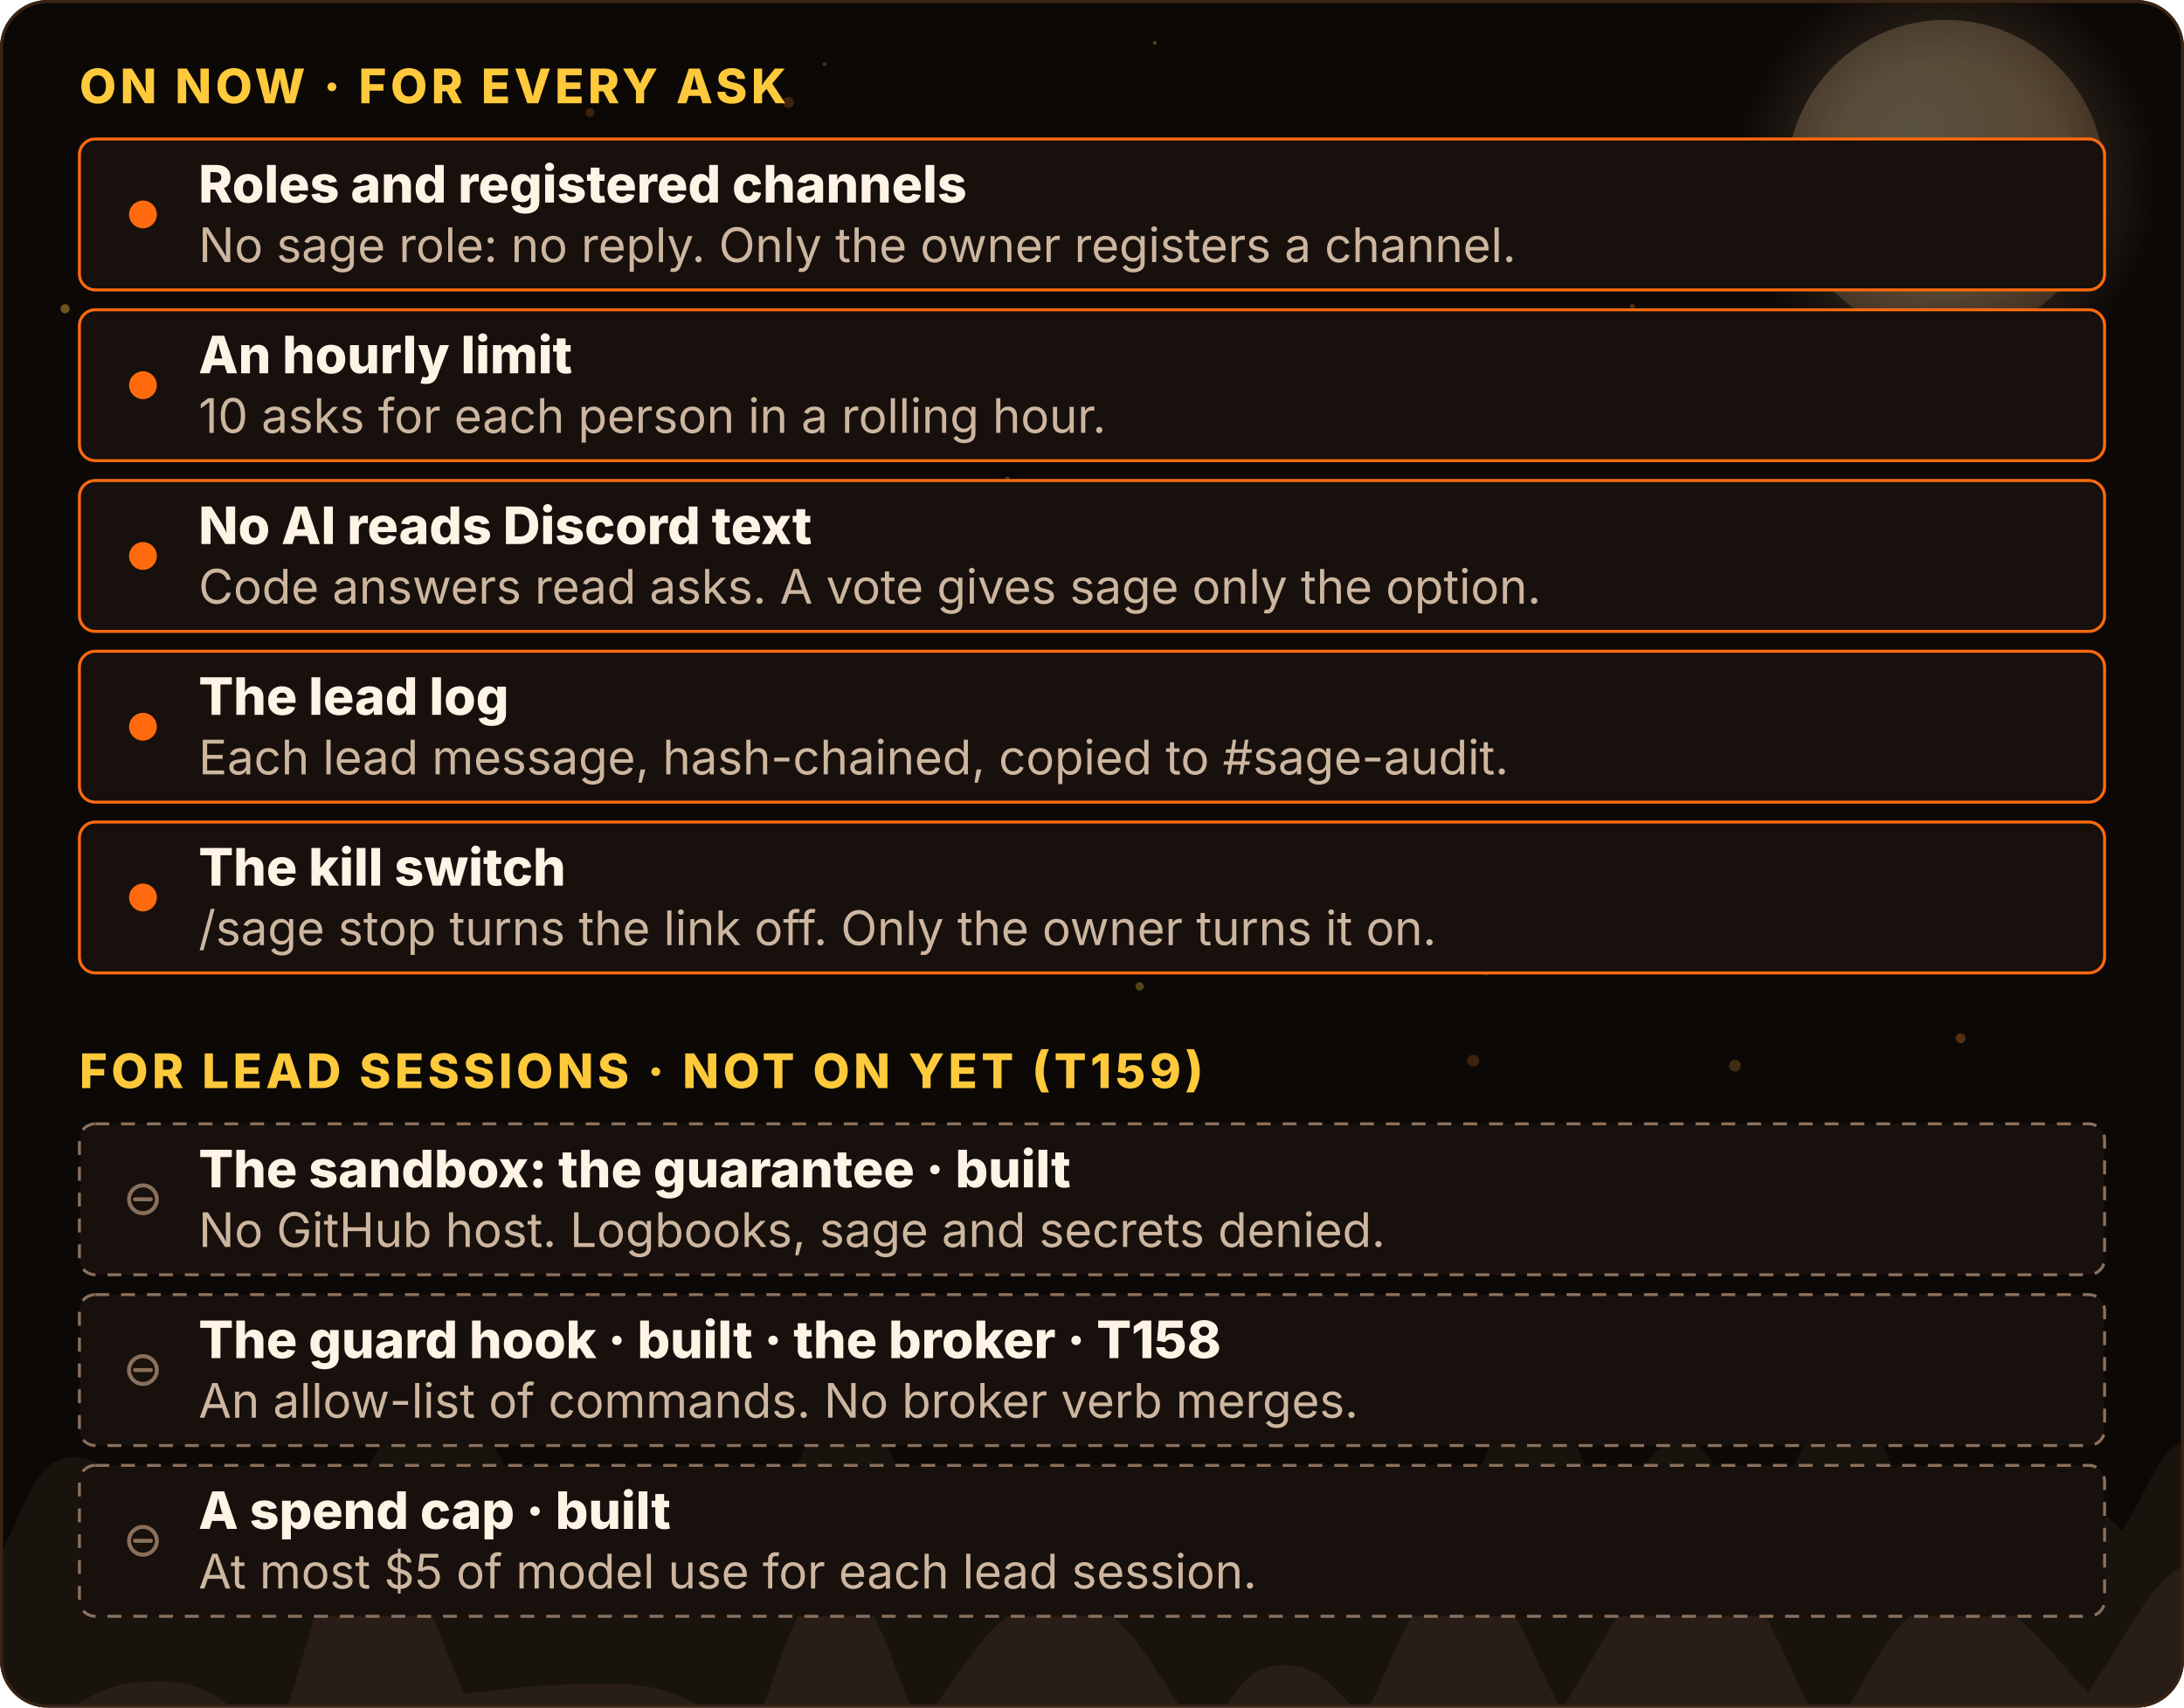
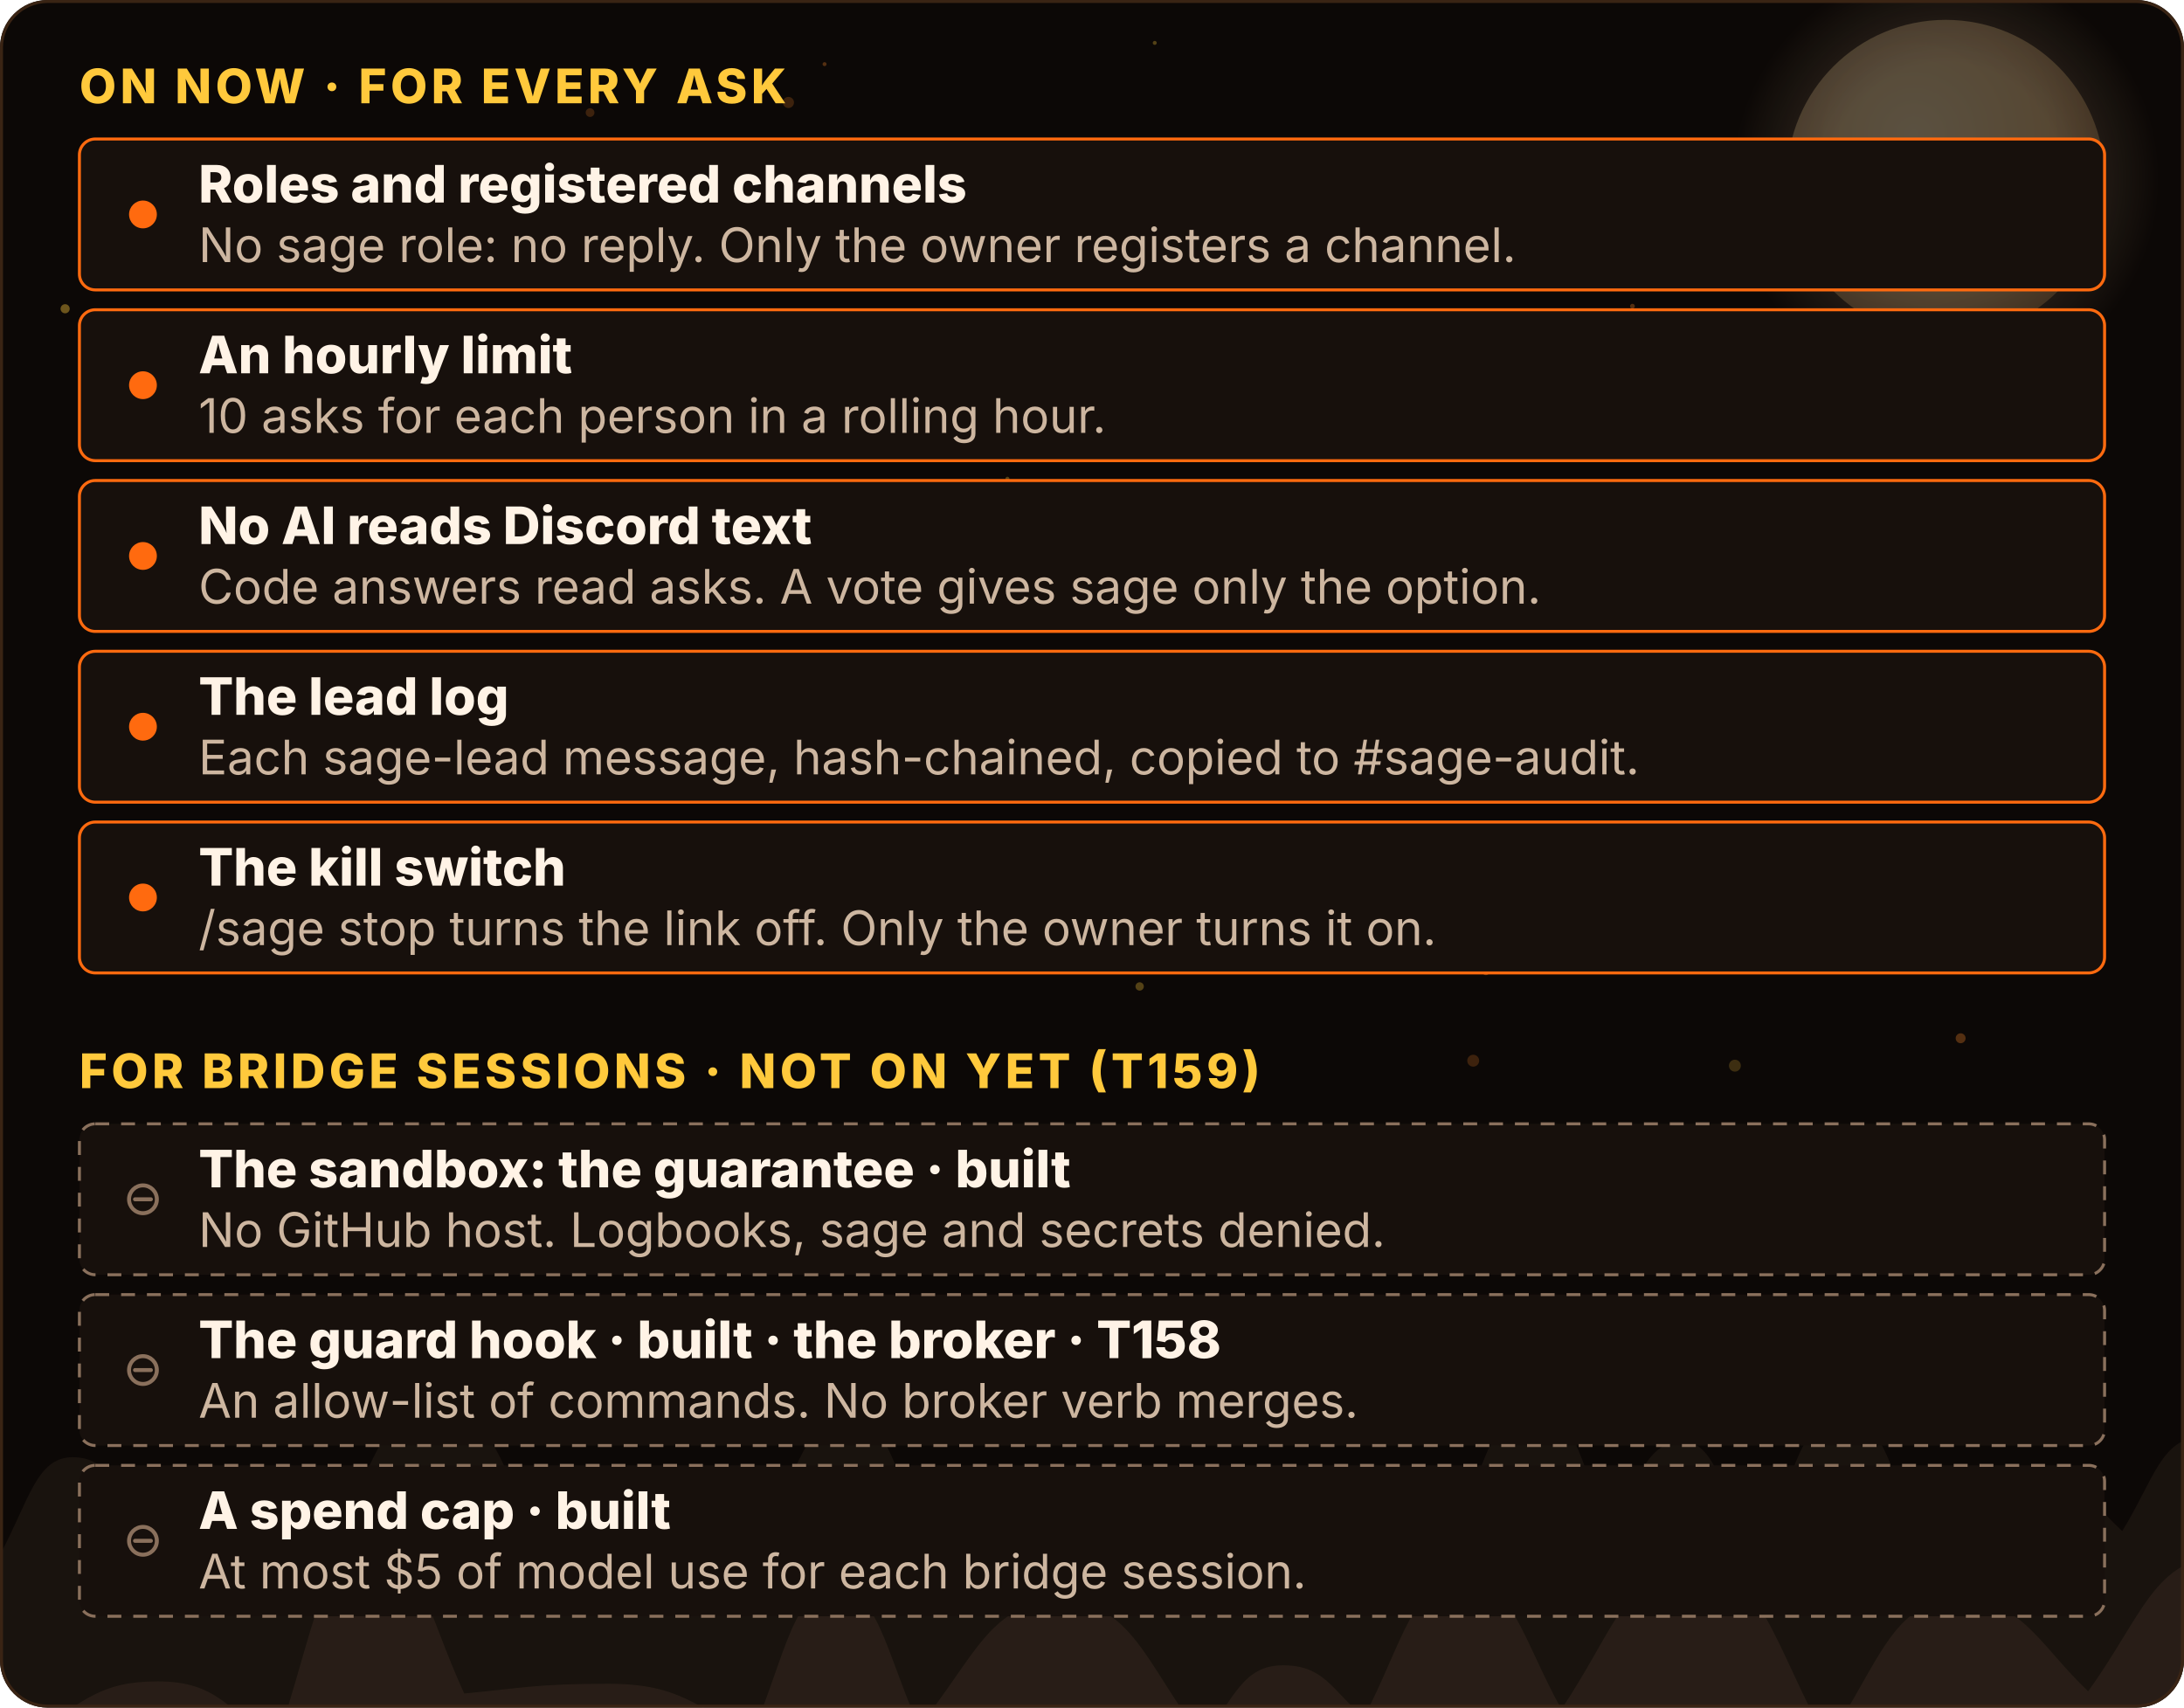
- <svg xmlns="http://www.w3.org/2000/svg" viewBox="0 0 1100 860" width="1100" height="860" role="img" aria-label="The guardrails. On now, for every ask: roles and registered channels, so a member with no sage role gets no reply and only the owner registers a channel; an hourly limit of 10 asks for each person; no AI reads Discord text, because code answers read asks and a vote gives sage only the option; the lead log, hash-chained and copied to #sage-audit; and the kill switch, /sage stop, which only the owner turns back on. For lead sessions, not on yet (T159): the sandbox settings, built, which are the guarantee (G44 A), with no GitHub host and the logbooks, sage and secrets denied; the guard hook, built, and the broker, coming in T158, whose verbs never merge; and a spend cap, built, of 5 dollars of model use for each lead session.">
+ <svg xmlns="http://www.w3.org/2000/svg" viewBox="0 0 1100 860" width="1100" height="860" role="img" aria-label="The guardrails. On now, for every ask: roles and registered channels, so a member with no sage role gets no reply and only the owner registers a channel; an hourly limit of 10 asks for each person; no AI reads Discord text, because code answers read asks and a vote gives sage only the option; the lead log, hash-chained and copied to #sage-audit; and the kill switch, /sage stop, which only the owner turns back on. For bridge sessions, not on yet (T159): the sandbox settings, built, which are the guarantee (G44 A), with no GitHub host and the logbooks, sage and secrets denied; the guard hook, built, and the broker, coming in T158, whose verbs never merge; and a spend cap, built, of 5 dollars of model use for each bridge session.">
  <style>.pulse{animation:pulse 5s ease-in-out infinite}@keyframes pulse{50%{opacity:.55}}@media (prefers-reduced-motion:reduce){.pulse{animation:none}}</style>
  <defs>
    <linearGradient id="safety-d-sky" x1="0" y1="0" x2="0" y2="1">
      <stop offset="0" stop-color="#080605" />
      <stop offset="0.45" stop-color="#1B120C" />
      <stop offset="0.72" stop-color="#22160E" />
      <stop offset="1" stop-color="#0A0706" />
    </linearGradient>
    <radialGradient id="safety-d-haze">
      <stop offset="0" stop-color="#FF8A2A" stop-opacity="0.6" />
      <stop offset="0.5" stop-color="#FF6A0F" stop-opacity="0.2" />
      <stop offset="1" stop-color="#FF6A0F" stop-opacity="0" />
    </radialGradient>
    <radialGradient id="safety-d-moonglow">
      <stop offset="0.55" stop-color="#F2CD96" stop-opacity="0.5" />
      <stop offset="1" stop-color="#F2CD96" stop-opacity="0" />
    </radialGradient>
    <radialGradient id="safety-d-moon" cx="0.4" cy="0.36" r="0.72">
      <stop offset="0" stop-color="#F8E7C6" />
      <stop offset="0.6" stop-color="#E4BC88" />
      <stop offset="1" stop-color="#B8844F" />
    </radialGradient>
    <radialGradient id="safety-d-iris" cx="0.51" cy="0.52" r="0.56">
      <stop offset="0" stop-color="#FFF4C2" />
      <stop offset="0.16" stop-color="#FFD54A" />
      <stop offset="0.4" stop-color="#FDB022" />
      <stop offset="0.66" stop-color="#EE7A0C" />
      <stop offset="0.86" stop-color="#A83E08" />
      <stop offset="1" stop-color="#4A1803" />
    </radialGradient>
    <linearGradient id="safety-d-lid" x1="0" y1="0.34" x2="0" y2="0.96">
      <stop offset="0" stop-color="#000" stop-opacity="0.85" />
      <stop offset="1" stop-color="#000" stop-opacity="0" />
    </linearGradient>
    <linearGradient id="safety-d-markR" x1="0" y1="0.5" x2="1" y2="0.3">
      <stop offset="0" stop-color="#B83A0A" />
      <stop offset="0.55" stop-color="#FF6A0F" />
      <stop offset="1" stop-color="#FFB050" />
    </linearGradient>
    <linearGradient id="safety-d-markL" x1="1" y1="0.5" x2="0" y2="0.3">
      <stop offset="0" stop-color="#B83A0A" />
      <stop offset="0.55" stop-color="#FF6A0F" />
      <stop offset="1" stop-color="#FFB050" />
    </linearGradient>
    <linearGradient id="safety-d-skin" x1="0" y1="0" x2="0" y2="1">
      <stop offset="0" stop-color="#040202" />
      <stop offset="0.32" stop-color="#1A110B" />
      <stop offset="0.6" stop-color="#33231A" />
      <stop offset="0.86" stop-color="#2C1E14" />
      <stop offset="1" stop-color="#3A2618" />
    </linearGradient>
    <linearGradient id="safety-d-robe" x1="0" y1="0" x2="0" y2="1">
      <stop offset="0" stop-color="#2B2018" />
      <stop offset="1" stop-color="#100B08" />
    </linearGradient>
    <linearGradient id="safety-d-bust" x1="0" y1="0" x2="0" y2="1">
      <stop offset="0" stop-color="#2B2018" />
      <stop offset="1" stop-color="#0A0604" />
    </linearGradient>
    <linearGradient id="safety-d-hood" x1="0" y1="0" x2="0" y2="1">
      <stop offset="0" stop-color="#382A1F" />
      <stop offset="1" stop-color="#18120D" />
    </linearGradient>
    <linearGradient id="safety-d-rock" x1="0" y1="0" x2="0" y2="1">
      <stop offset="0" stop-color="#33271D" />
      <stop offset="1" stop-color="#0D0907" />
    </linearGradient>
    <radialGradient id="safety-d-disc" cx="0.5" cy="0.42" r="0.62">
      <stop offset="0" stop-color="#3B2B1E" />
      <stop offset="1" stop-color="#100B08" />
    </radialGradient>
    <radialGradient id="safety-d-orb" cx="0.4" cy="0.38" r="0.65">
      <stop offset="0" stop-color="#FFF6D0" />
      <stop offset="0.45" stop-color="#FFC93C" />
      <stop offset="1" stop-color="#FF6A0F" />
    </radialGradient>
    <linearGradient id="safety-d-fall" x1="0" y1="0" x2="0" y2="1">
      <stop offset="0" stop-color="#F4E6CC" stop-opacity="0.95" />
      <stop offset="1" stop-color="#F4E6CC" stop-opacity="0" />
    </linearGradient>
    <linearGradient id="safety-d-word" x1="0" y1="0" x2="0" y2="1">
      <stop offset="0.2" stop-color="#FFF8EC" />
      <stop offset="0.5" stop-color="#FFD27A" />
      <stop offset="0.72" stop-color="#FF8A2A" />
      <stop offset="0.9" stop-color="#E2470A" />
    </linearGradient>
    <linearGradient id="safety-d-ember" x1="0" y1="0" x2="0" y2="1">
      <stop offset="0" stop-color="#FFA040" />
      <stop offset="1" stop-color="#F05A0A" />
    </linearGradient>
    <filter id="safety-d-wordglow" x="-10%" y="-20%" width="120%" height="140%">
      <feGaussianBlur in="SourceAlpha" stdDeviation="10" result="b" />
      <feFlood flood-color="#FF6A0F" flood-opacity="0.7" />
      <feComposite in2="b" operator="in" result="g" />
      <feMerge>
        <feMergeNode in="g" />
        <feMergeNode in="SourceGraphic" />
      </feMerge>
    </filter>
    <filter id="safety-d-glow" x="-50%" y="-50%" width="200%" height="200%">
      <feGaussianBlur in="SourceGraphic" stdDeviation="2.6" result="b" />
      <feMerge>
        <feMergeNode in="b" />
        <feMergeNode in="SourceGraphic" />
      </feMerge>
    </filter>
    <filter id="safety-d-blur" x="-50%" y="-50%" width="200%" height="200%">
      <feGaussianBlur stdDeviation="14" />
    </filter>
    <filter id="safety-d-mist" x="-30%" y="-200%" width="160%" height="500%">
      <feGaussianBlur stdDeviation="20" />
    </filter>
    <marker id="safety-d-hot" viewBox="0 0 12 12" refX="10" refY="6" markerWidth="9" markerHeight="9" markerUnits="userSpaceOnUse" orient="auto-start-reverse">
      <path d="M0 0 L12 6 L0 12 L3 6 z" fill="#FF6A0F" />
    </marker>
    <marker id="safety-d-muted" viewBox="0 0 12 12" refX="10" refY="6" markerWidth="9" markerHeight="9" markerUnits="userSpaceOnUse" orient="auto-start-reverse">
      <path d="M0 0 L12 6 L0 12 L3 6 z" fill="#8A705C" />
    </marker>
    <marker id="safety-d-bad" viewBox="0 0 12 12" refX="10" refY="6" markerWidth="9" markerHeight="9" markerUnits="userSpaceOnUse" orient="auto-start-reverse">
      <path d="M0 0 L12 6 L0 12 L3 6 z" fill="#FF6A55" />
    </marker>
    <marker id="safety-d-loop" viewBox="0 0 12 12" refX="10" refY="6" markerWidth="9" markerHeight="9" markerUnits="userSpaceOnUse" orient="auto-start-reverse">
      <path d="M0 0 L12 6 L0 12 L3 6 z" fill="#FFC93C" />
    </marker>
    <clipPath id="safety-d-frame">
      <rect width="1100" height="860" rx="24" />
    </clipPath>
  </defs>
  <g clip-path="url(#safety-d-frame)">
    <rect width="1100" height="860" rx="24" fill="#0C0806" />
    <circle cx="980" cy="90" r="107.5" fill="url(#safety-d-moonglow)" opacity="0.3" />
    <circle cx="980" cy="90" r="80" fill="url(#safety-d-moon)" opacity="0.22" />
    <path d="M-60 860 L-60 800 C-48 780.5 -45 764.6 -30 764.6 C-15 764.6 -12 772.9 0 783 C14.6 756 18.3 733.9 36.6 733.9 C54.8 733.9 58.5 749.5 73.1 768.5 C90.6 767.6 95 766.9 116.9 766.9 C138.7 766.9 143.1 780.7 160.6 797.7 C184.3 748.2 190.2 707.8 219.9 707.8 C249.5 707.8 255.4 747.5 279.1 795.9 C300.3 778.9 305.5 765 331.9 765 C358.3 765 363.6 768.9 384.7 773.7 C401.8 740.7 406 713.6 427.4 713.6 C448.7 713.6 452.9 748.2 470 790.5 C492.6 776.4 498.3 765 526.6 765 C554.8 765 560.5 763.8 583.1 762.3 C598.6 756.6 602.5 751.9 621.8 751.9 C641.2 751.9 645 758.4 660.5 766.3 C675.3 755.4 679 746.6 697.5 746.6 C715.9 746.6 719.6 755.3 734.4 766 C749.7 733.7 753.5 707.3 772.5 707.3 C791.6 707.3 795.4 735.7 810.7 770.5 C825.3 746.1 829 726 847.3 726 C865.6 726 869.2 756.9 883.9 794.6 C901.5 749.5 906 712.7 928 712.7 C950.1 712.7 954.5 748.8 972.2 793 C991.5 763.1 996.3 738.6 1020.5 738.6 C1044.7 738.6 1049.5 753.2 1068.9 771.1 C1084.8 745.2 1088.8 723.9 1108.6 723.9 C1128.5 723.9 1132.5 749.9 1148.4 781.6 C1165.2 761.6 1169.4 745.2 1190.5 745.2 C1211.5 745.2 1215.7 766.3 1232.6 792.1 L1232.6 860 Z" fill="#3A2B21" opacity="0.3" />
    <path d="M-60 860 L-60 890 C-44 860 -40 835.4 -20 835.4 C0 835.4 4 850.7 20 869.5 C43.8 857 49.8 846.8 79.5 846.8 C109.2 846.8 115.2 861 139 878.4 C157.9 822.9 162.7 777.5 186.4 777.5 C210.1 777.5 214.8 811.4 233.8 852.9 C262.8 850.2 270 848 306.3 848 C342.6 848 349.9 859.5 378.9 873.5 C395.7 833.1 399.9 800 420.8 800 C441.8 800 446 831.3 462.8 869.5 C491.3 834.8 498.5 806.5 534.1 806.5 C569.8 806.5 576.9 837.6 605.5 875.5 C621.8 855.3 625.9 838.7 646.2 838.7 C666.6 838.7 670.6 850.6 686.9 865.1 C706.8 826.8 711.8 795.4 736.7 795.4 C761.5 795.4 766.5 824.8 786.4 860.8 C813.2 821.2 819.9 788.7 853.4 788.7 C886.8 788.7 893.5 828.5 920.3 877.1 C946.6 837.9 953.1 805.8 986 805.8 C1018.8 805.8 1025.4 826.5 1051.7 851.8 C1078.7 814.6 1085.4 784.1 1119.2 784.1 C1152.9 784.1 1159.7 825.7 1186.6 876.6 L1186.6 860 Z" fill="#3A2B21" opacity="0.45" />
    <ellipse cx="80" cy="819.5" rx="262.2" ry="26" fill="#E9D6BC" opacity="0" filter="url(#safety-d-mist)" />
    <ellipse cx="399.8" cy="785.7" rx="218.8" ry="26" fill="#E9D6BC" opacity="0" filter="url(#safety-d-mist)" />
    <ellipse cx="663.8" cy="820.4" rx="273.4" ry="26" fill="#E9D6BC" opacity="0" filter="url(#safety-d-mist)" />
    <ellipse cx="929.3" cy="790.4" rx="221.4" ry="26" fill="#E9D6BC" opacity="0" filter="url(#safety-d-mist)" />
    <circle cx="397.1" cy="51.6" r="2.8" fill="#FF8A2A" opacity="0.2" />
    <circle cx="479.9" cy="794.8" r="2.2" fill="#FF8A2A" opacity="0.4" />
    <circle cx="507.4" cy="241.1" r="1" fill="#FFC93C" opacity="0.3" />
    <circle cx="879.6" cy="276.1" r="1.3" fill="#FFC93C" opacity="0.4" />
    <circle cx="193" cy="661.3" r="2.9" fill="#FFC93C" opacity="0.3" />
    <circle cx="987.5" cy="522.9" r="2.5" fill="#FF8A2A" opacity="0.3" />
    <circle cx="187.7" cy="367.3" r="1.6" fill="#FF8A2A" opacity="0.4" />
    <circle cx="432" cy="174.9" r="1.6" fill="#FFC93C" opacity="0.4" />
    <circle cx="478.5" cy="420.4" r="2" fill="#FF8A2A" opacity="0.3" />
    <circle cx="574" cy="496.8" r="2.1" fill="#FFC93C" opacity="0.3" />
    <circle cx="370.6" cy="392" r="2.4" fill="#FF8A2A" opacity="0.3" />
    <circle cx="996" cy="336" r="2.1" fill="#FFC93C" opacity="0.3" />
    <circle cx="767.2" cy="225.3" r="2.6" fill="#FFC93C" opacity="0.2" />
    <circle cx="684.4" cy="85.1" r="1.8" fill="#FF8A2A" opacity="0.2" />
    <circle cx="742" cy="534.2" r="3" fill="#FF8A2A" opacity="0.2" />
    <circle cx="583.5" cy="639.2" r="2" fill="#FFC93C" opacity="0.2" />
    <circle cx="84" cy="190.2" r="1.6" fill="#FF8A2A" opacity="0.4" />
    <circle cx="380" cy="377.6" r="2.8" fill="#FFC93C" opacity="0.4" />
    <circle cx="32.8" cy="155.5" r="2.3" fill="#FFC93C" opacity="0.4" />
    <circle cx="806" cy="653.8" r="1.8" fill="#FF8A2A" opacity="0.2" />
    <circle cx="866.8" cy="72.3" r="2.1" fill="#FFC93C" opacity="0.3" />
    <circle cx="415.3" cy="32.3" r="1" fill="#FF8A2A" opacity="0.3" />
    <circle cx="750.9" cy="183.6" r="2.8" fill="#FFC93C" opacity="0.3" />
    <circle cx="295.9" cy="636.4" r="1.7" fill="#FFC93C" opacity="0.5" />
    <circle cx="548.6" cy="624.9" r="2.9" fill="#FF8A2A" opacity="0.5" />
    <circle cx="843.7" cy="660.2" r="2.4" fill="#FFC93C" opacity="0.2" />
    <circle cx="771.6" cy="696.1" r="1.4" fill="#FF8A2A" opacity="0.3" />
    <circle cx="873.8" cy="536.7" r="3" fill="#FFC93C" opacity="0.2" />
    <circle cx="691.6" cy="230.1" r="1" fill="#FF8A2A" opacity="0.3" />
    <circle cx="425.1" cy="796.2" r="0.8" fill="#FF8A2A" opacity="0.3" />
    <circle cx="160.4" cy="602.3" r="2.4" fill="#FF8A2A" opacity="0.4" />
    <circle cx="473.9" cy="397.9" r="2.6" fill="#FF8A2A" opacity="0.4" />
    <circle cx="301.2" cy="573.9" r="2.8" fill="#FF8A2A" opacity="0.4" />
    <circle cx="297.2" cy="56.7" r="2.2" fill="#FF8A2A" opacity="0.2" />
    <circle cx="441.8" cy="466.6" r="1.4" fill="#FF8A2A" opacity="0.3" />
    <circle cx="581.6" cy="21.6" r="1" fill="#FFC93C" opacity="0.3" />
    <circle cx="822.2" cy="154.2" r="1.2" fill="#FF8A2A" opacity="0.3" />
    <circle cx="561.7" cy="787.3" r="2.5" fill="#FF8A2A" opacity="0.3" />
    <circle cx="748.4" cy="489.2" r="1.9" fill="#FF8A2A" opacity="0.4" />
    <circle cx="425.8" cy="184.2" r="2.2" fill="#FF8A2A" opacity="0.4" />
    <text x="40" y="52" font-family="-apple-system, BlinkMacSystemFont, 'Segoe UI', Inter, Helvetica, Arial, sans-serif" font-size="24" font-weight="800" fill="#FFC93C" text-anchor="start" letter-spacing="2">
      <tspan x="40" dy="0">ON NOW · FOR EVERY ASK</tspan>
    </text>
    <rect x="40" y="70" width="1020" height="76" rx="8" fill="#17100C" stroke="#FF6A0F" stroke-width="1.5" />
    <circle cx="72" cy="108" r="7" fill="#FF6A0F" />
    <text x="100" y="102" font-family="-apple-system, BlinkMacSystemFont, 'Segoe UI', Inter, Helvetica, Arial, sans-serif" font-size="26" font-weight="800" fill="#FFF3E6" text-anchor="start">
      <tspan x="100" dy="0">Roles and registered channels</tspan>
    </text>
    <text x="100" y="132" font-family="-apple-system, BlinkMacSystemFont, 'Segoe UI', Inter, Helvetica, Arial, sans-serif" font-size="24" font-weight="400" fill="#CDB6A0" text-anchor="start">
      <tspan x="100" dy="0">No sage role: no reply. Only the owner registers a channel.</tspan>
    </text>
    <rect x="40" y="156" width="1020" height="76" rx="8" fill="#17100C" stroke="#FF6A0F" stroke-width="1.5" />
    <circle cx="72" cy="194" r="7" fill="#FF6A0F" />
    <text x="100" y="188" font-family="-apple-system, BlinkMacSystemFont, 'Segoe UI', Inter, Helvetica, Arial, sans-serif" font-size="26" font-weight="800" fill="#FFF3E6" text-anchor="start">
      <tspan x="100" dy="0">An hourly limit</tspan>
    </text>
    <text x="100" y="218" font-family="-apple-system, BlinkMacSystemFont, 'Segoe UI', Inter, Helvetica, Arial, sans-serif" font-size="24" font-weight="400" fill="#CDB6A0" text-anchor="start">
      <tspan x="100" dy="0">10 asks for each person in a rolling hour.</tspan>
    </text>
    <rect x="40" y="242" width="1020" height="76" rx="8" fill="#17100C" stroke="#FF6A0F" stroke-width="1.5" />
    <circle cx="72" cy="280" r="7" fill="#FF6A0F" />
    <text x="100" y="274" font-family="-apple-system, BlinkMacSystemFont, 'Segoe UI', Inter, Helvetica, Arial, sans-serif" font-size="26" font-weight="800" fill="#FFF3E6" text-anchor="start">
      <tspan x="100" dy="0">No AI reads Discord text</tspan>
    </text>
    <text x="100" y="304" font-family="-apple-system, BlinkMacSystemFont, 'Segoe UI', Inter, Helvetica, Arial, sans-serif" font-size="24" font-weight="400" fill="#CDB6A0" text-anchor="start">
      <tspan x="100" dy="0">Code answers read asks. A vote gives sage only the option.</tspan>
    </text>
    <rect x="40" y="328" width="1020" height="76" rx="8" fill="#17100C" stroke="#FF6A0F" stroke-width="1.5" />
    <circle cx="72" cy="366" r="7" fill="#FF6A0F" />
    <text x="100" y="360" font-family="-apple-system, BlinkMacSystemFont, 'Segoe UI', Inter, Helvetica, Arial, sans-serif" font-size="26" font-weight="800" fill="#FFF3E6" text-anchor="start">
      <tspan x="100" dy="0">The lead log</tspan>
    </text>
    <text x="100" y="390" font-family="-apple-system, BlinkMacSystemFont, 'Segoe UI', Inter, Helvetica, Arial, sans-serif" font-size="24" font-weight="400" fill="#CDB6A0" text-anchor="start">
-       <tspan x="100" dy="0">Each lead message, hash-chained, copied to #sage-audit.</tspan>
+       <tspan x="100" dy="0">Each sage-lead message, hash-chained, copied to #sage-audit.</tspan>
    </text>
    <rect x="40" y="414" width="1020" height="76" rx="8" fill="#17100C" stroke="#FF6A0F" stroke-width="1.5" />
    <circle cx="72" cy="452" r="7" fill="#FF6A0F" />
    <text x="100" y="446" font-family="-apple-system, BlinkMacSystemFont, 'Segoe UI', Inter, Helvetica, Arial, sans-serif" font-size="26" font-weight="800" fill="#FFF3E6" text-anchor="start">
      <tspan x="100" dy="0">The kill switch</tspan>
    </text>
    <text x="100" y="476" font-family="-apple-system, BlinkMacSystemFont, 'Segoe UI', Inter, Helvetica, Arial, sans-serif" font-size="24" font-weight="400" fill="#CDB6A0" text-anchor="start">
      <tspan x="100" dy="0">/sage stop turns the link off. Only the owner turns it on.</tspan>
    </text>
    <text x="40" y="548" font-family="-apple-system, BlinkMacSystemFont, 'Segoe UI', Inter, Helvetica, Arial, sans-serif" font-size="24" font-weight="800" fill="#FFC93C" text-anchor="start" letter-spacing="2">
-       <tspan x="40" dy="0">FOR LEAD SESSIONS · NOT ON YET (T159)</tspan>
+       <tspan x="40" dy="0">FOR BRIDGE SESSIONS · NOT ON YET (T159)</tspan>
    </text>
    <rect x="40" y="566" width="1020" height="76" rx="8" fill="#17100C" stroke="#8A705C" stroke-width="1.5" stroke-dasharray="7 6" />
    <circle cx="72" cy="604" r="7" fill="none" stroke="#8A705C" stroke-width="2" />
    <path d="M68 604 L 76 604" fill="none" stroke="#8A705C" stroke-width="2" stroke-linecap="round" />
    <text x="100" y="598" font-family="-apple-system, BlinkMacSystemFont, 'Segoe UI', Inter, Helvetica, Arial, sans-serif" font-size="26" font-weight="800" fill="#FFF3E6" text-anchor="start">
      <tspan x="100" dy="0">The sandbox: the guarantee · built</tspan>
    </text>
    <text x="100" y="628" font-family="-apple-system, BlinkMacSystemFont, 'Segoe UI', Inter, Helvetica, Arial, sans-serif" font-size="24" font-weight="400" fill="#CDB6A0" text-anchor="start">
      <tspan x="100" dy="0">No GitHub host. Logbooks, sage and secrets denied.</tspan>
    </text>
    <rect x="40" y="652" width="1020" height="76" rx="8" fill="#17100C" stroke="#8A705C" stroke-width="1.5" stroke-dasharray="7 6" />
    <circle cx="72" cy="690" r="7" fill="none" stroke="#8A705C" stroke-width="2" />
    <path d="M68 690 L 76 690" fill="none" stroke="#8A705C" stroke-width="2" stroke-linecap="round" />
    <text x="100" y="684" font-family="-apple-system, BlinkMacSystemFont, 'Segoe UI', Inter, Helvetica, Arial, sans-serif" font-size="26" font-weight="800" fill="#FFF3E6" text-anchor="start">
      <tspan x="100" dy="0">The guard hook · built · the broker · T158</tspan>
    </text>
    <text x="100" y="714" font-family="-apple-system, BlinkMacSystemFont, 'Segoe UI', Inter, Helvetica, Arial, sans-serif" font-size="24" font-weight="400" fill="#CDB6A0" text-anchor="start">
      <tspan x="100" dy="0">An allow-list of commands. No broker verb merges.</tspan>
    </text>
    <rect x="40" y="738" width="1020" height="76" rx="8" fill="#17100C" stroke="#8A705C" stroke-width="1.5" stroke-dasharray="7 6" />
    <circle cx="72" cy="776" r="7" fill="none" stroke="#8A705C" stroke-width="2" />
    <path d="M68 776 L 76 776" fill="none" stroke="#8A705C" stroke-width="2" stroke-linecap="round" />
    <text x="100" y="770" font-family="-apple-system, BlinkMacSystemFont, 'Segoe UI', Inter, Helvetica, Arial, sans-serif" font-size="26" font-weight="800" fill="#FFF3E6" text-anchor="start">
      <tspan x="100" dy="0">A spend cap · built</tspan>
    </text>
    <text x="100" y="800" font-family="-apple-system, BlinkMacSystemFont, 'Segoe UI', Inter, Helvetica, Arial, sans-serif" font-size="24" font-weight="400" fill="#CDB6A0" text-anchor="start">
-       <tspan x="100" dy="0">At most $5 of model use for each lead session.</tspan>
+       <tspan x="100" dy="0">At most $5 of model use for each bridge session.</tspan>
    </text>
  </g>
  <rect x="0.75" y="0.75" width="1098.5" height="858.5" rx="23.25" fill="none" stroke="#3A2414" stroke-width="1.5" />
</svg>
